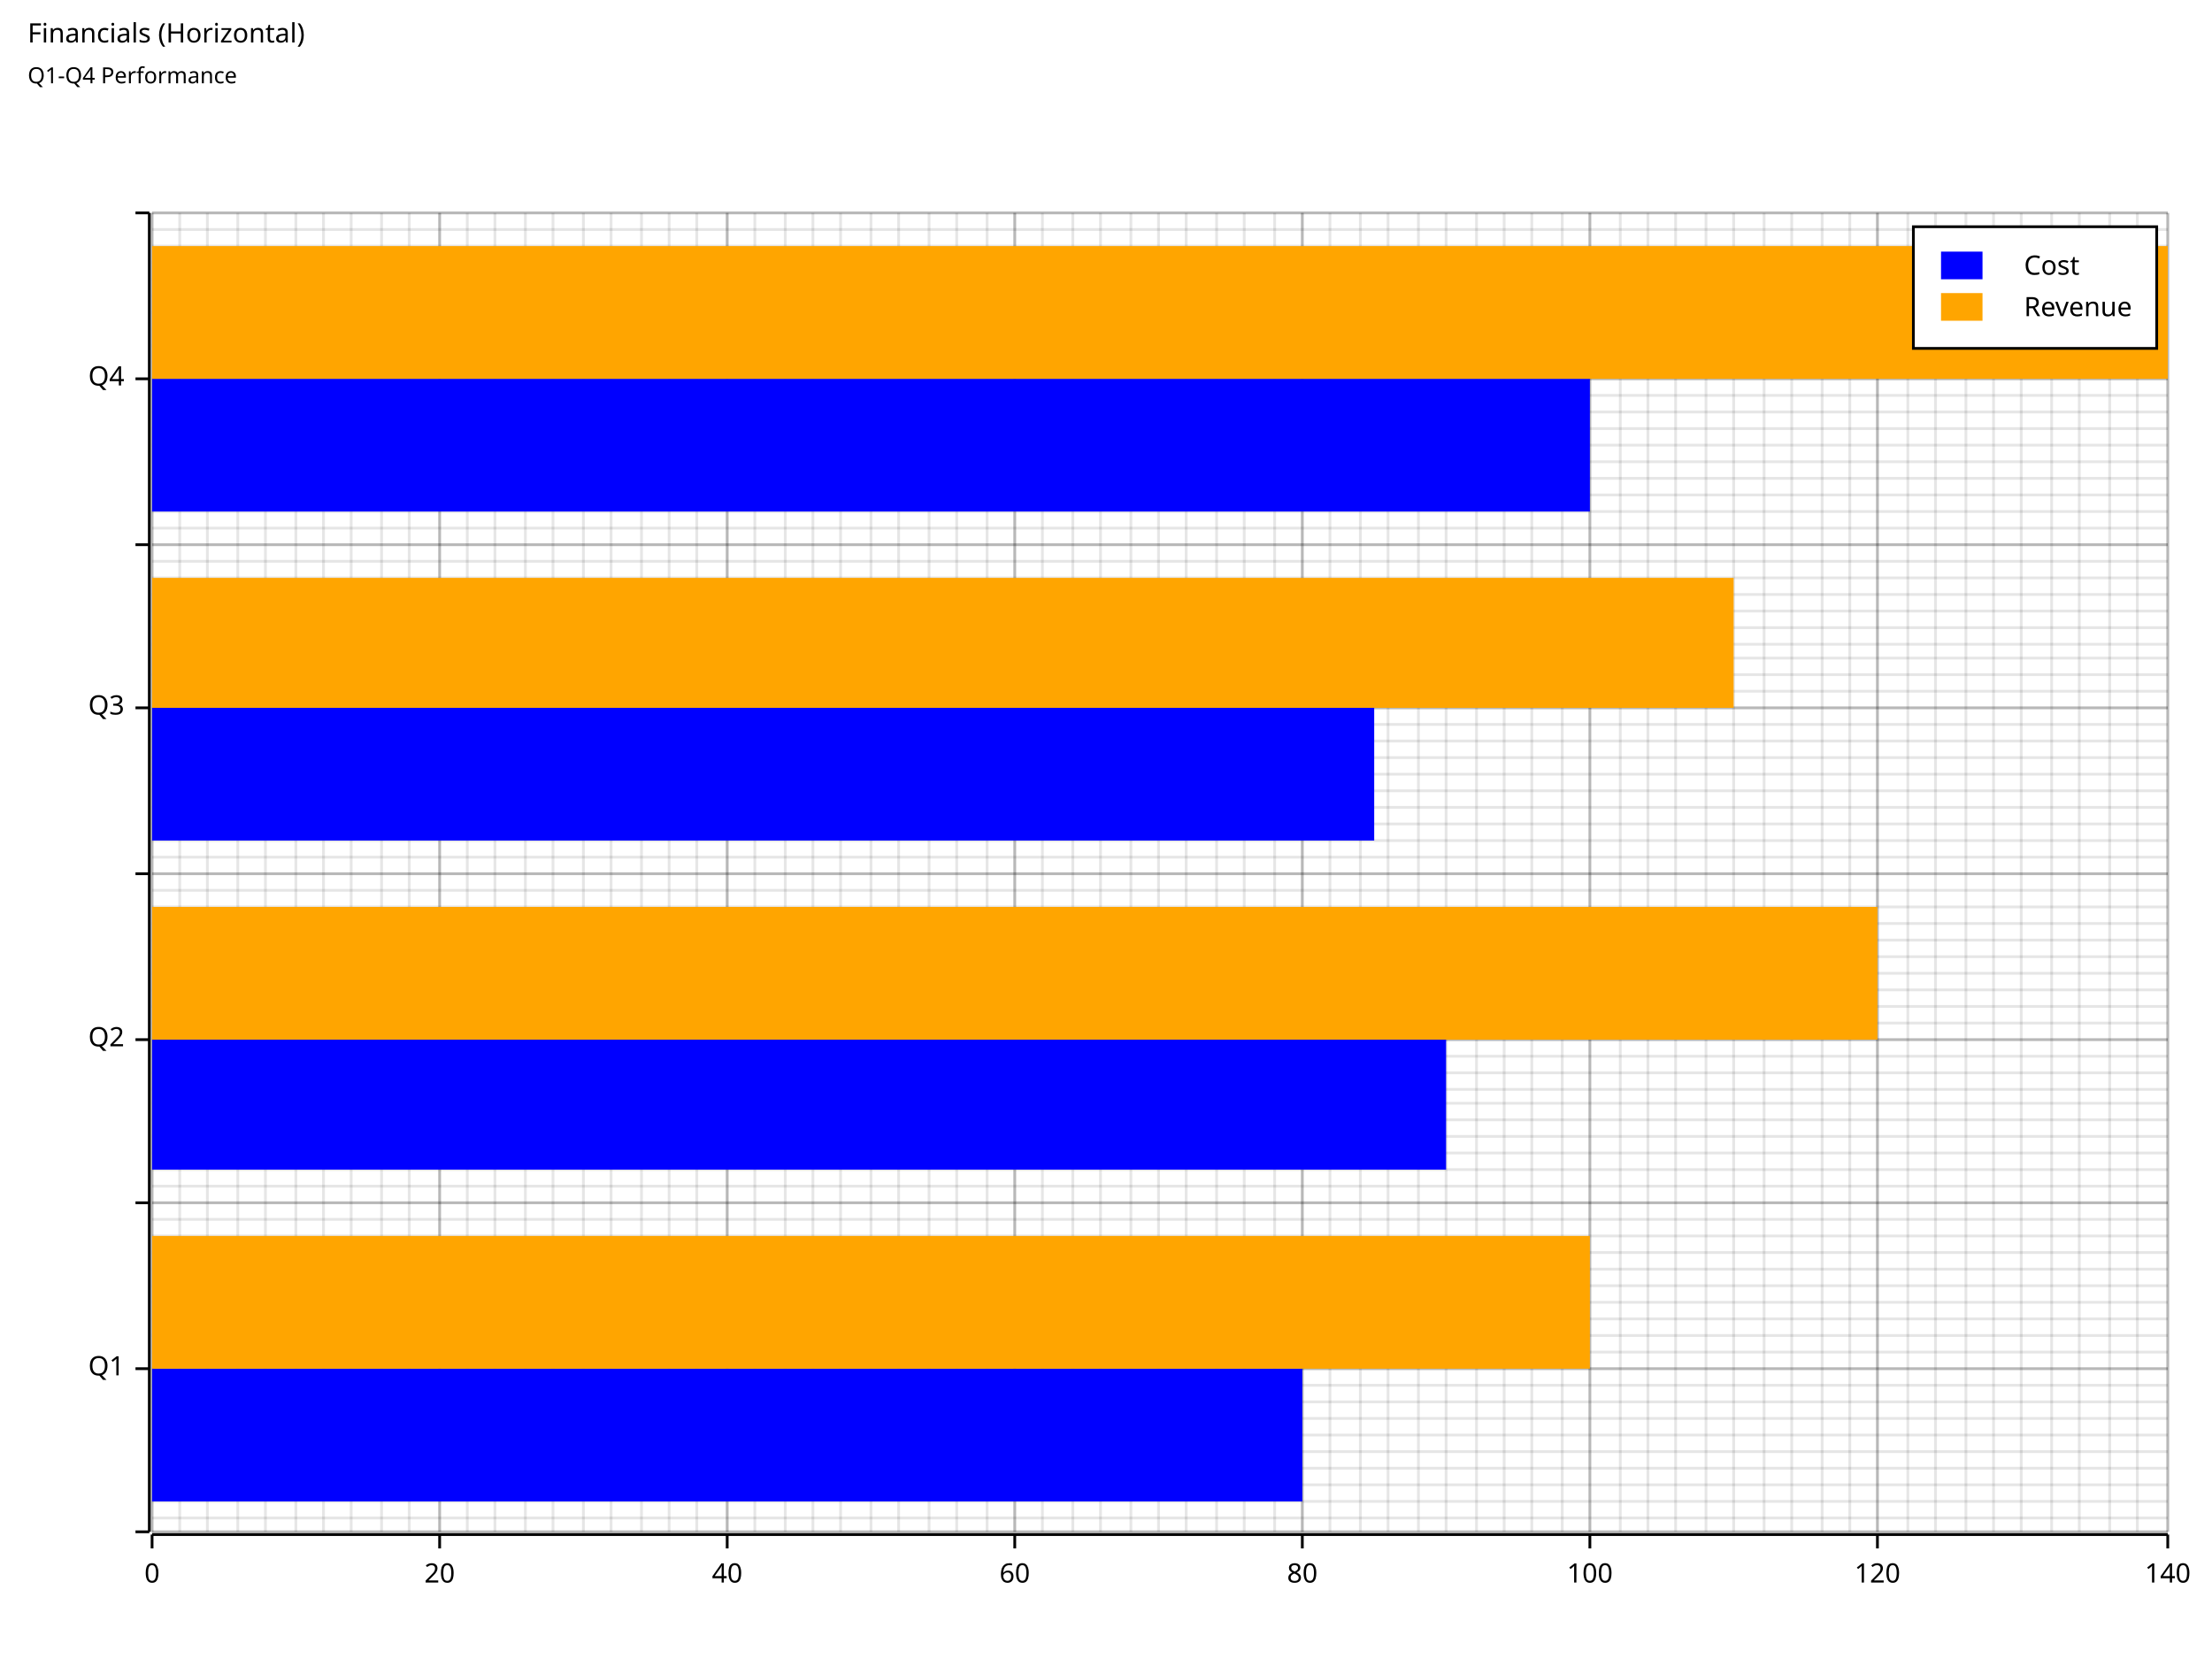
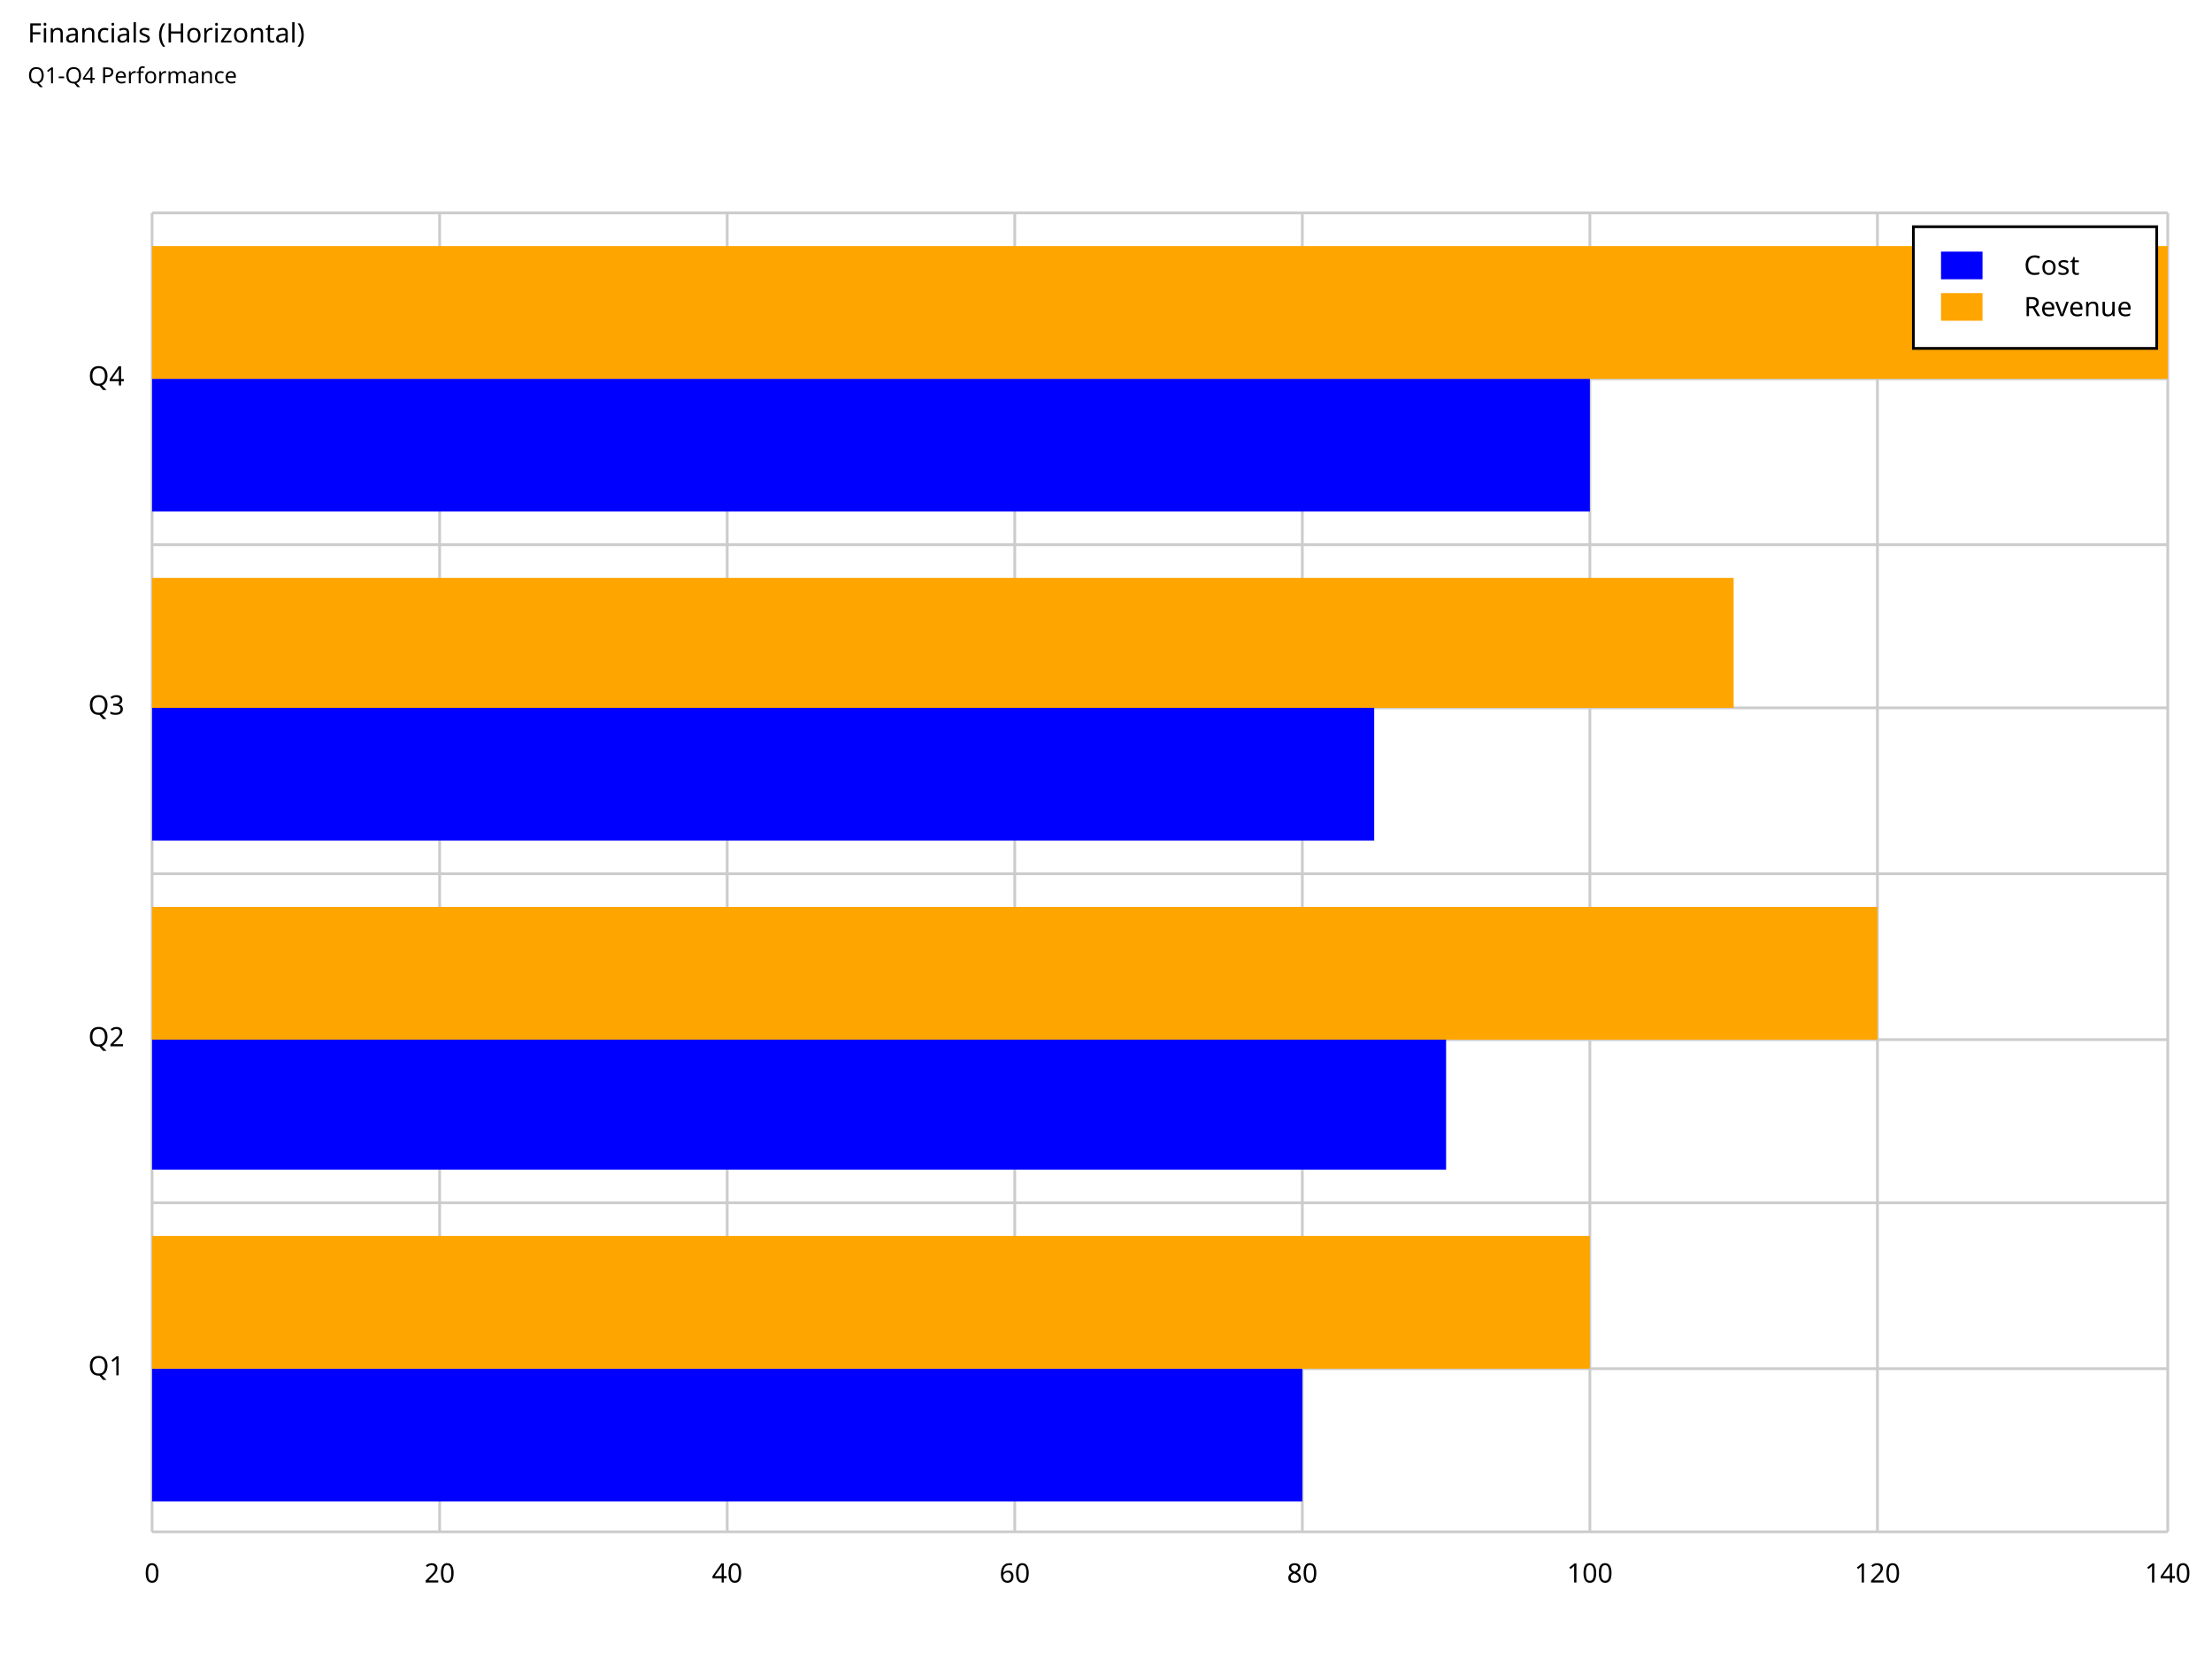
<svg xmlns="http://www.w3.org/2000/svg" width="800" height="600" viewBox="0 0 800 600">
  <rect x="0" y="0" width="800" height="600" opacity="1" fill="#FFFFFF" stroke="none" />
  <text x="10" y="8" dy="0.76em" text-anchor="start" font-family="sans-serif" font-size="9.677" opacity="1" fill="#000000">
Financials (Horizontal)
</text>
  <text x="10" y="24" dy="0.76em" text-anchor="start" font-family="sans-serif" font-size="8.065" opacity="1" fill="#000000">
Q1-Q4 Performance
</text>
  <text x="400" y="60" dy="0.76em" text-anchor="middle" font-family="sans-serif" font-size="12.097" opacity="1" fill="#000000">

</text>
-   <line opacity="0.1" stroke="#000000" stroke-width="1" x1="55" y1="554" x2="55" y2="77" />
-   <line opacity="0.1" stroke="#000000" stroke-width="1" x1="65" y1="554" x2="65" y2="77" />
-   <line opacity="0.1" stroke="#000000" stroke-width="1" x1="75" y1="554" x2="75" y2="77" />
-   <line opacity="0.1" stroke="#000000" stroke-width="1" x1="86" y1="554" x2="86" y2="77" />
-   <line opacity="0.1" stroke="#000000" stroke-width="1" x1="96" y1="554" x2="96" y2="77" />
-   <line opacity="0.1" stroke="#000000" stroke-width="1" x1="107" y1="554" x2="107" y2="77" />
-   <line opacity="0.1" stroke="#000000" stroke-width="1" x1="117" y1="554" x2="117" y2="77" />
-   <line opacity="0.1" stroke="#000000" stroke-width="1" x1="127" y1="554" x2="127" y2="77" />
-   <line opacity="0.1" stroke="#000000" stroke-width="1" x1="138" y1="554" x2="138" y2="77" />
-   <line opacity="0.1" stroke="#000000" stroke-width="1" x1="148" y1="554" x2="148" y2="77" />
-   <line opacity="0.1" stroke="#000000" stroke-width="1" x1="159" y1="554" x2="159" y2="77" />
-   <line opacity="0.1" stroke="#000000" stroke-width="1" x1="169" y1="554" x2="169" y2="77" />
-   <line opacity="0.1" stroke="#000000" stroke-width="1" x1="179" y1="554" x2="179" y2="77" />
-   <line opacity="0.1" stroke="#000000" stroke-width="1" x1="190" y1="554" x2="190" y2="77" />
-   <line opacity="0.1" stroke="#000000" stroke-width="1" x1="200" y1="554" x2="200" y2="77" />
-   <line opacity="0.1" stroke="#000000" stroke-width="1" x1="211" y1="554" x2="211" y2="77" />
-   <line opacity="0.1" stroke="#000000" stroke-width="1" x1="221" y1="554" x2="221" y2="77" />
-   <line opacity="0.1" stroke="#000000" stroke-width="1" x1="232" y1="554" x2="232" y2="77" />
-   <line opacity="0.1" stroke="#000000" stroke-width="1" x1="242" y1="554" x2="242" y2="77" />
-   <line opacity="0.1" stroke="#000000" stroke-width="1" x1="252" y1="554" x2="252" y2="77" />
-   <line opacity="0.1" stroke="#000000" stroke-width="1" x1="263" y1="554" x2="263" y2="77" />
-   <line opacity="0.1" stroke="#000000" stroke-width="1" x1="273" y1="554" x2="273" y2="77" />
-   <line opacity="0.1" stroke="#000000" stroke-width="1" x1="284" y1="554" x2="284" y2="77" />
-   <line opacity="0.1" stroke="#000000" stroke-width="1" x1="294" y1="554" x2="294" y2="77" />
-   <line opacity="0.1" stroke="#000000" stroke-width="1" x1="304" y1="554" x2="304" y2="77" />
-   <line opacity="0.1" stroke="#000000" stroke-width="1" x1="315" y1="554" x2="315" y2="77" />
-   <line opacity="0.1" stroke="#000000" stroke-width="1" x1="325" y1="554" x2="325" y2="77" />
-   <line opacity="0.1" stroke="#000000" stroke-width="1" x1="336" y1="554" x2="336" y2="77" />
-   <line opacity="0.1" stroke="#000000" stroke-width="1" x1="346" y1="554" x2="346" y2="77" />
-   <line opacity="0.1" stroke="#000000" stroke-width="1" x1="357" y1="554" x2="357" y2="77" />
-   <line opacity="0.1" stroke="#000000" stroke-width="1" x1="367" y1="554" x2="367" y2="77" />
-   <line opacity="0.1" stroke="#000000" stroke-width="1" x1="377" y1="554" x2="377" y2="77" />
-   <line opacity="0.1" stroke="#000000" stroke-width="1" x1="388" y1="554" x2="388" y2="77" />
-   <line opacity="0.1" stroke="#000000" stroke-width="1" x1="398" y1="554" x2="398" y2="77" />
-   <line opacity="0.1" stroke="#000000" stroke-width="1" x1="409" y1="554" x2="409" y2="77" />
-   <line opacity="0.1" stroke="#000000" stroke-width="1" x1="419" y1="554" x2="419" y2="77" />
-   <line opacity="0.1" stroke="#000000" stroke-width="1" x1="429" y1="554" x2="429" y2="77" />
-   <line opacity="0.1" stroke="#000000" stroke-width="1" x1="440" y1="554" x2="440" y2="77" />
-   <line opacity="0.1" stroke="#000000" stroke-width="1" x1="450" y1="554" x2="450" y2="77" />
-   <line opacity="0.1" stroke="#000000" stroke-width="1" x1="461" y1="554" x2="461" y2="77" />
-   <line opacity="0.1" stroke="#000000" stroke-width="1" x1="471" y1="554" x2="471" y2="77" />
-   <line opacity="0.1" stroke="#000000" stroke-width="1" x1="481" y1="554" x2="481" y2="77" />
-   <line opacity="0.1" stroke="#000000" stroke-width="1" x1="492" y1="554" x2="492" y2="77" />
-   <line opacity="0.1" stroke="#000000" stroke-width="1" x1="502" y1="554" x2="502" y2="77" />
-   <line opacity="0.1" stroke="#000000" stroke-width="1" x1="513" y1="554" x2="513" y2="77" />
-   <line opacity="0.1" stroke="#000000" stroke-width="1" x1="523" y1="554" x2="523" y2="77" />
-   <line opacity="0.1" stroke="#000000" stroke-width="1" x1="534" y1="554" x2="534" y2="77" />
-   <line opacity="0.1" stroke="#000000" stroke-width="1" x1="544" y1="554" x2="544" y2="77" />
-   <line opacity="0.1" stroke="#000000" stroke-width="1" x1="554" y1="554" x2="554" y2="77" />
-   <line opacity="0.1" stroke="#000000" stroke-width="1" x1="565" y1="554" x2="565" y2="77" />
-   <line opacity="0.1" stroke="#000000" stroke-width="1" x1="575" y1="554" x2="575" y2="77" />
-   <line opacity="0.1" stroke="#000000" stroke-width="1" x1="586" y1="554" x2="586" y2="77" />
-   <line opacity="0.1" stroke="#000000" stroke-width="1" x1="596" y1="554" x2="596" y2="77" />
-   <line opacity="0.1" stroke="#000000" stroke-width="1" x1="606" y1="554" x2="606" y2="77" />
-   <line opacity="0.1" stroke="#000000" stroke-width="1" x1="617" y1="554" x2="617" y2="77" />
-   <line opacity="0.1" stroke="#000000" stroke-width="1" x1="627" y1="554" x2="627" y2="77" />
-   <line opacity="0.1" stroke="#000000" stroke-width="1" x1="638" y1="554" x2="638" y2="77" />
-   <line opacity="0.1" stroke="#000000" stroke-width="1" x1="648" y1="554" x2="648" y2="77" />
-   <line opacity="0.1" stroke="#000000" stroke-width="1" x1="659" y1="554" x2="659" y2="77" />
-   <line opacity="0.1" stroke="#000000" stroke-width="1" x1="669" y1="554" x2="669" y2="77" />
-   <line opacity="0.1" stroke="#000000" stroke-width="1" x1="679" y1="554" x2="679" y2="77" />
-   <line opacity="0.1" stroke="#000000" stroke-width="1" x1="690" y1="554" x2="690" y2="77" />
-   <line opacity="0.1" stroke="#000000" stroke-width="1" x1="700" y1="554" x2="700" y2="77" />
-   <line opacity="0.1" stroke="#000000" stroke-width="1" x1="711" y1="554" x2="711" y2="77" />
-   <line opacity="0.1" stroke="#000000" stroke-width="1" x1="721" y1="554" x2="721" y2="77" />
-   <line opacity="0.1" stroke="#000000" stroke-width="1" x1="731" y1="554" x2="731" y2="77" />
-   <line opacity="0.1" stroke="#000000" stroke-width="1" x1="742" y1="554" x2="742" y2="77" />
-   <line opacity="0.1" stroke="#000000" stroke-width="1" x1="752" y1="554" x2="752" y2="77" />
-   <line opacity="0.1" stroke="#000000" stroke-width="1" x1="763" y1="554" x2="763" y2="77" />
-   <line opacity="0.1" stroke="#000000" stroke-width="1" x1="773" y1="554" x2="773" y2="77" />
-   <line opacity="0.1" stroke="#000000" stroke-width="1" x1="784" y1="554" x2="784" y2="77" />
-   <line opacity="0.1" stroke="#000000" stroke-width="1" x1="55" y1="554" x2="784" y2="554" />
-   <line opacity="0.1" stroke="#000000" stroke-width="1" x1="55" y1="549" x2="784" y2="549" />
-   <line opacity="0.1" stroke="#000000" stroke-width="1" x1="55" y1="543" x2="784" y2="543" />
-   <line opacity="0.1" stroke="#000000" stroke-width="1" x1="55" y1="537" x2="784" y2="537" />
-   <line opacity="0.1" stroke="#000000" stroke-width="1" x1="55" y1="531" x2="784" y2="531" />
-   <line opacity="0.1" stroke="#000000" stroke-width="1" x1="55" y1="525" x2="784" y2="525" />
-   <line opacity="0.1" stroke="#000000" stroke-width="1" x1="55" y1="519" x2="784" y2="519" />
-   <line opacity="0.1" stroke="#000000" stroke-width="1" x1="55" y1="513" x2="784" y2="513" />
-   <line opacity="0.1" stroke="#000000" stroke-width="1" x1="55" y1="507" x2="784" y2="507" />
-   <line opacity="0.1" stroke="#000000" stroke-width="1" x1="55" y1="501" x2="784" y2="501" />
-   <line opacity="0.1" stroke="#000000" stroke-width="1" x1="55" y1="495" x2="784" y2="495" />
-   <line opacity="0.1" stroke="#000000" stroke-width="1" x1="55" y1="489" x2="784" y2="489" />
-   <line opacity="0.1" stroke="#000000" stroke-width="1" x1="55" y1="483" x2="784" y2="483" />
-   <line opacity="0.1" stroke="#000000" stroke-width="1" x1="55" y1="477" x2="784" y2="477" />
-   <line opacity="0.1" stroke="#000000" stroke-width="1" x1="55" y1="471" x2="784" y2="471" />
-   <line opacity="0.1" stroke="#000000" stroke-width="1" x1="55" y1="465" x2="784" y2="465" />
-   <line opacity="0.1" stroke="#000000" stroke-width="1" x1="55" y1="459" x2="784" y2="459" />
-   <line opacity="0.1" stroke="#000000" stroke-width="1" x1="55" y1="453" x2="784" y2="453" />
-   <line opacity="0.1" stroke="#000000" stroke-width="1" x1="55" y1="447" x2="784" y2="447" />
-   <line opacity="0.1" stroke="#000000" stroke-width="1" x1="55" y1="441" x2="784" y2="441" />
-   <line opacity="0.1" stroke="#000000" stroke-width="1" x1="55" y1="435" x2="784" y2="435" />
-   <line opacity="0.1" stroke="#000000" stroke-width="1" x1="55" y1="429" x2="784" y2="429" />
-   <line opacity="0.1" stroke="#000000" stroke-width="1" x1="55" y1="423" x2="784" y2="423" />
-   <line opacity="0.1" stroke="#000000" stroke-width="1" x1="55" y1="417" x2="784" y2="417" />
-   <line opacity="0.1" stroke="#000000" stroke-width="1" x1="55" y1="411" x2="784" y2="411" />
-   <line opacity="0.1" stroke="#000000" stroke-width="1" x1="55" y1="405" x2="784" y2="405" />
-   <line opacity="0.1" stroke="#000000" stroke-width="1" x1="55" y1="399" x2="784" y2="399" />
-   <line opacity="0.1" stroke="#000000" stroke-width="1" x1="55" y1="394" x2="784" y2="394" />
-   <line opacity="0.1" stroke="#000000" stroke-width="1" x1="55" y1="388" x2="784" y2="388" />
-   <line opacity="0.1" stroke="#000000" stroke-width="1" x1="55" y1="382" x2="784" y2="382" />
-   <line opacity="0.1" stroke="#000000" stroke-width="1" x1="55" y1="376" x2="784" y2="376" />
-   <line opacity="0.1" stroke="#000000" stroke-width="1" x1="55" y1="370" x2="784" y2="370" />
-   <line opacity="0.1" stroke="#000000" stroke-width="1" x1="55" y1="364" x2="784" y2="364" />
-   <line opacity="0.1" stroke="#000000" stroke-width="1" x1="55" y1="358" x2="784" y2="358" />
-   <line opacity="0.1" stroke="#000000" stroke-width="1" x1="55" y1="352" x2="784" y2="352" />
-   <line opacity="0.1" stroke="#000000" stroke-width="1" x1="55" y1="346" x2="784" y2="346" />
-   <line opacity="0.1" stroke="#000000" stroke-width="1" x1="55" y1="340" x2="784" y2="340" />
-   <line opacity="0.1" stroke="#000000" stroke-width="1" x1="55" y1="334" x2="784" y2="334" />
-   <line opacity="0.1" stroke="#000000" stroke-width="1" x1="55" y1="328" x2="784" y2="328" />
-   <line opacity="0.1" stroke="#000000" stroke-width="1" x1="55" y1="322" x2="784" y2="322" />
-   <line opacity="0.1" stroke="#000000" stroke-width="1" x1="55" y1="316" x2="784" y2="316" />
-   <line opacity="0.1" stroke="#000000" stroke-width="1" x1="55" y1="310" x2="784" y2="310" />
-   <line opacity="0.1" stroke="#000000" stroke-width="1" x1="55" y1="304" x2="784" y2="304" />
-   <line opacity="0.1" stroke="#000000" stroke-width="1" x1="55" y1="298" x2="784" y2="298" />
-   <line opacity="0.1" stroke="#000000" stroke-width="1" x1="55" y1="292" x2="784" y2="292" />
-   <line opacity="0.1" stroke="#000000" stroke-width="1" x1="55" y1="286" x2="784" y2="286" />
-   <line opacity="0.1" stroke="#000000" stroke-width="1" x1="55" y1="280" x2="784" y2="280" />
-   <line opacity="0.1" stroke="#000000" stroke-width="1" x1="55" y1="274" x2="784" y2="274" />
-   <line opacity="0.1" stroke="#000000" stroke-width="1" x1="55" y1="268" x2="784" y2="268" />
-   <line opacity="0.1" stroke="#000000" stroke-width="1" x1="55" y1="262" x2="784" y2="262" />
-   <line opacity="0.1" stroke="#000000" stroke-width="1" x1="55" y1="256" x2="784" y2="256" />
-   <line opacity="0.1" stroke="#000000" stroke-width="1" x1="55" y1="250" x2="784" y2="250" />
-   <line opacity="0.1" stroke="#000000" stroke-width="1" x1="55" y1="244" x2="784" y2="244" />
-   <line opacity="0.1" stroke="#000000" stroke-width="1" x1="55" y1="238" x2="784" y2="238" />
-   <line opacity="0.1" stroke="#000000" stroke-width="1" x1="55" y1="233" x2="784" y2="233" />
-   <line opacity="0.1" stroke="#000000" stroke-width="1" x1="55" y1="227" x2="784" y2="227" />
-   <line opacity="0.1" stroke="#000000" stroke-width="1" x1="55" y1="221" x2="784" y2="221" />
-   <line opacity="0.1" stroke="#000000" stroke-width="1" x1="55" y1="215" x2="784" y2="215" />
-   <line opacity="0.1" stroke="#000000" stroke-width="1" x1="55" y1="209" x2="784" y2="209" />
-   <line opacity="0.1" stroke="#000000" stroke-width="1" x1="55" y1="203" x2="784" y2="203" />
-   <line opacity="0.1" stroke="#000000" stroke-width="1" x1="55" y1="197" x2="784" y2="197" />
-   <line opacity="0.1" stroke="#000000" stroke-width="1" x1="55" y1="191" x2="784" y2="191" />
-   <line opacity="0.1" stroke="#000000" stroke-width="1" x1="55" y1="185" x2="784" y2="185" />
-   <line opacity="0.1" stroke="#000000" stroke-width="1" x1="55" y1="179" x2="784" y2="179" />
-   <line opacity="0.1" stroke="#000000" stroke-width="1" x1="55" y1="173" x2="784" y2="173" />
-   <line opacity="0.1" stroke="#000000" stroke-width="1" x1="55" y1="167" x2="784" y2="167" />
-   <line opacity="0.1" stroke="#000000" stroke-width="1" x1="55" y1="161" x2="784" y2="161" />
-   <line opacity="0.1" stroke="#000000" stroke-width="1" x1="55" y1="155" x2="784" y2="155" />
-   <line opacity="0.1" stroke="#000000" stroke-width="1" x1="55" y1="149" x2="784" y2="149" />
-   <line opacity="0.1" stroke="#000000" stroke-width="1" x1="55" y1="143" x2="784" y2="143" />
-   <line opacity="0.1" stroke="#000000" stroke-width="1" x1="55" y1="137" x2="784" y2="137" />
-   <line opacity="0.1" stroke="#000000" stroke-width="1" x1="55" y1="131" x2="784" y2="131" />
-   <line opacity="0.1" stroke="#000000" stroke-width="1" x1="55" y1="125" x2="784" y2="125" />
-   <line opacity="0.1" stroke="#000000" stroke-width="1" x1="55" y1="119" x2="784" y2="119" />
-   <line opacity="0.1" stroke="#000000" stroke-width="1" x1="55" y1="113" x2="784" y2="113" />
-   <line opacity="0.1" stroke="#000000" stroke-width="1" x1="55" y1="107" x2="784" y2="107" />
-   <line opacity="0.1" stroke="#000000" stroke-width="1" x1="55" y1="101" x2="784" y2="101" />
-   <line opacity="0.1" stroke="#000000" stroke-width="1" x1="55" y1="95" x2="784" y2="95" />
-   <line opacity="0.1" stroke="#000000" stroke-width="1" x1="55" y1="89" x2="784" y2="89" />
-   <line opacity="0.1" stroke="#000000" stroke-width="1" x1="55" y1="83" x2="784" y2="83" />
-   <line opacity="0.1" stroke="#000000" stroke-width="1" x1="55" y1="77" x2="784" y2="77" />
-   <line opacity="0.2" stroke="#000000" stroke-width="1" x1="55" y1="554" x2="55" y2="77" />
-   <line opacity="0.2" stroke="#000000" stroke-width="1" x1="159" y1="554" x2="159" y2="77" />
-   <line opacity="0.2" stroke="#000000" stroke-width="1" x1="263" y1="554" x2="263" y2="77" />
-   <line opacity="0.2" stroke="#000000" stroke-width="1" x1="367" y1="554" x2="367" y2="77" />
-   <line opacity="0.2" stroke="#000000" stroke-width="1" x1="471" y1="554" x2="471" y2="77" />
-   <line opacity="0.2" stroke="#000000" stroke-width="1" x1="575" y1="554" x2="575" y2="77" />
-   <line opacity="0.2" stroke="#000000" stroke-width="1" x1="679" y1="554" x2="679" y2="77" />
-   <line opacity="0.2" stroke="#000000" stroke-width="1" x1="784" y1="554" x2="784" y2="77" />
-   <line opacity="0.2" stroke="#000000" stroke-width="1" x1="55" y1="554" x2="784" y2="554" />
-   <line opacity="0.2" stroke="#000000" stroke-width="1" x1="55" y1="495" x2="784" y2="495" />
-   <line opacity="0.2" stroke="#000000" stroke-width="1" x1="55" y1="435" x2="784" y2="435" />
-   <line opacity="0.2" stroke="#000000" stroke-width="1" x1="55" y1="376" x2="784" y2="376" />
-   <line opacity="0.2" stroke="#000000" stroke-width="1" x1="55" y1="316" x2="784" y2="316" />
-   <line opacity="0.2" stroke="#000000" stroke-width="1" x1="55" y1="256" x2="784" y2="256" />
-   <line opacity="0.2" stroke="#000000" stroke-width="1" x1="55" y1="197" x2="784" y2="197" />
-   <line opacity="0.2" stroke="#000000" stroke-width="1" x1="55" y1="137" x2="784" y2="137" />
-   <line opacity="0.2" stroke="#000000" stroke-width="1" x1="55" y1="77" x2="784" y2="77" />
-   <polyline fill="none" opacity="1" stroke="#000000" stroke-width="1" points="54,77 54,554 " />
+   <line opacity="1" stroke="#CCCCCC" stroke-width="1" x1="55" y1="554" x2="55" y2="77" />
+   <line opacity="1" stroke="#CCCCCC" stroke-width="1" x1="159" y1="554" x2="159" y2="77" />
+   <line opacity="1" stroke="#CCCCCC" stroke-width="1" x1="263" y1="554" x2="263" y2="77" />
+   <line opacity="1" stroke="#CCCCCC" stroke-width="1" x1="367" y1="554" x2="367" y2="77" />
+   <line opacity="1" stroke="#CCCCCC" stroke-width="1" x1="471" y1="554" x2="471" y2="77" />
+   <line opacity="1" stroke="#CCCCCC" stroke-width="1" x1="575" y1="554" x2="575" y2="77" />
+   <line opacity="1" stroke="#CCCCCC" stroke-width="1" x1="679" y1="554" x2="679" y2="77" />
+   <line opacity="1" stroke="#CCCCCC" stroke-width="1" x1="784" y1="554" x2="784" y2="77" />
+   <line opacity="1" stroke="#CCCCCC" stroke-width="1" x1="55" y1="554" x2="784" y2="554" />
+   <line opacity="1" stroke="#CCCCCC" stroke-width="1" x1="55" y1="495" x2="784" y2="495" />
+   <line opacity="1" stroke="#CCCCCC" stroke-width="1" x1="55" y1="435" x2="784" y2="435" />
+   <line opacity="1" stroke="#CCCCCC" stroke-width="1" x1="55" y1="376" x2="784" y2="376" />
+   <line opacity="1" stroke="#CCCCCC" stroke-width="1" x1="55" y1="316" x2="784" y2="316" />
+   <line opacity="1" stroke="#CCCCCC" stroke-width="1" x1="55" y1="256" x2="784" y2="256" />
+   <line opacity="1" stroke="#CCCCCC" stroke-width="1" x1="55" y1="197" x2="784" y2="197" />
+   <line opacity="1" stroke="#CCCCCC" stroke-width="1" x1="55" y1="137" x2="784" y2="137" />
+   <line opacity="1" stroke="#CCCCCC" stroke-width="1" x1="55" y1="77" x2="784" y2="77" />
+   <polyline fill="none" opacity="1" stroke="#FFFFFF" stroke-width="0" points="54,77 54,554 " />
  <text x="45" y="554" dy="0.5ex" text-anchor="end" font-family="sans-serif" font-size="9.677" opacity="1" fill="#000000">

</text>
-   <polyline fill="none" opacity="1" stroke="#000000" stroke-width="1" points="49,554 54,554 " />
+   <polyline fill="none" opacity="1" stroke="#FFFFFF" stroke-width="0" points="49,554 54,554 " />
  <text x="45" y="495" dy="0.5ex" text-anchor="end" font-family="sans-serif" font-size="9.677" opacity="1" fill="#000000">
Q1
</text>
-   <polyline fill="none" opacity="1" stroke="#000000" stroke-width="1" points="49,495 54,495 " />
+   <polyline fill="none" opacity="1" stroke="#FFFFFF" stroke-width="0" points="49,495 54,495 " />
  <text x="45" y="435" dy="0.5ex" text-anchor="end" font-family="sans-serif" font-size="9.677" opacity="1" fill="#000000">

</text>
-   <polyline fill="none" opacity="1" stroke="#000000" stroke-width="1" points="49,435 54,435 " />
+   <polyline fill="none" opacity="1" stroke="#FFFFFF" stroke-width="0" points="49,435 54,435 " />
  <text x="45" y="376" dy="0.5ex" text-anchor="end" font-family="sans-serif" font-size="9.677" opacity="1" fill="#000000">
Q2
</text>
-   <polyline fill="none" opacity="1" stroke="#000000" stroke-width="1" points="49,376 54,376 " />
+   <polyline fill="none" opacity="1" stroke="#FFFFFF" stroke-width="0" points="49,376 54,376 " />
  <text x="45" y="316" dy="0.5ex" text-anchor="end" font-family="sans-serif" font-size="9.677" opacity="1" fill="#000000">

</text>
-   <polyline fill="none" opacity="1" stroke="#000000" stroke-width="1" points="49,316 54,316 " />
+   <polyline fill="none" opacity="1" stroke="#FFFFFF" stroke-width="0" points="49,316 54,316 " />
  <text x="45" y="256" dy="0.5ex" text-anchor="end" font-family="sans-serif" font-size="9.677" opacity="1" fill="#000000">
Q3
</text>
-   <polyline fill="none" opacity="1" stroke="#000000" stroke-width="1" points="49,256 54,256 " />
+   <polyline fill="none" opacity="1" stroke="#FFFFFF" stroke-width="0" points="49,256 54,256 " />
  <text x="45" y="197" dy="0.5ex" text-anchor="end" font-family="sans-serif" font-size="9.677" opacity="1" fill="#000000">

</text>
-   <polyline fill="none" opacity="1" stroke="#000000" stroke-width="1" points="49,197 54,197 " />
+   <polyline fill="none" opacity="1" stroke="#FFFFFF" stroke-width="0" points="49,197 54,197 " />
  <text x="45" y="137" dy="0.5ex" text-anchor="end" font-family="sans-serif" font-size="9.677" opacity="1" fill="#000000">
Q4
</text>
-   <polyline fill="none" opacity="1" stroke="#000000" stroke-width="1" points="49,137 54,137 " />
+   <polyline fill="none" opacity="1" stroke="#FFFFFF" stroke-width="0" points="49,137 54,137 " />
  <text x="45" y="77" dy="0.5ex" text-anchor="end" font-family="sans-serif" font-size="9.677" opacity="1" fill="#000000">

</text>
-   <polyline fill="none" opacity="1" stroke="#000000" stroke-width="1" points="49,77 54,77 " />
-   <polyline fill="none" opacity="1" stroke="#000000" stroke-width="1" points="55,555 784,555 " />
+   <polyline fill="none" opacity="1" stroke="#FFFFFF" stroke-width="0" points="49,77 54,77 " />
+   <polyline fill="none" opacity="1" stroke="#FFFFFF" stroke-width="0" points="55,555 784,555 " />
  <text x="55" y="565" dy="0.76em" text-anchor="middle" font-family="sans-serif" font-size="9.677" opacity="1" fill="#000000">
0
</text>
-   <polyline fill="none" opacity="1" stroke="#000000" stroke-width="1" points="55,555 55,560 " />
+   <polyline fill="none" opacity="1" stroke="#FFFFFF" stroke-width="0" points="55,555 55,560 " />
  <text x="159" y="565" dy="0.76em" text-anchor="middle" font-family="sans-serif" font-size="9.677" opacity="1" fill="#000000">
20
</text>
-   <polyline fill="none" opacity="1" stroke="#000000" stroke-width="1" points="159,555 159,560 " />
+   <polyline fill="none" opacity="1" stroke="#FFFFFF" stroke-width="0" points="159,555 159,560 " />
  <text x="263" y="565" dy="0.76em" text-anchor="middle" font-family="sans-serif" font-size="9.677" opacity="1" fill="#000000">
40
</text>
-   <polyline fill="none" opacity="1" stroke="#000000" stroke-width="1" points="263,555 263,560 " />
+   <polyline fill="none" opacity="1" stroke="#FFFFFF" stroke-width="0" points="263,555 263,560 " />
  <text x="367" y="565" dy="0.76em" text-anchor="middle" font-family="sans-serif" font-size="9.677" opacity="1" fill="#000000">
60
</text>
-   <polyline fill="none" opacity="1" stroke="#000000" stroke-width="1" points="367,555 367,560 " />
+   <polyline fill="none" opacity="1" stroke="#FFFFFF" stroke-width="0" points="367,555 367,560 " />
  <text x="471" y="565" dy="0.76em" text-anchor="middle" font-family="sans-serif" font-size="9.677" opacity="1" fill="#000000">
80
</text>
-   <polyline fill="none" opacity="1" stroke="#000000" stroke-width="1" points="471,555 471,560 " />
+   <polyline fill="none" opacity="1" stroke="#FFFFFF" stroke-width="0" points="471,555 471,560 " />
  <text x="575" y="565" dy="0.76em" text-anchor="middle" font-family="sans-serif" font-size="9.677" opacity="1" fill="#000000">
100
</text>
-   <polyline fill="none" opacity="1" stroke="#000000" stroke-width="1" points="575,555 575,560 " />
+   <polyline fill="none" opacity="1" stroke="#FFFFFF" stroke-width="0" points="575,555 575,560 " />
  <text x="679" y="565" dy="0.76em" text-anchor="middle" font-family="sans-serif" font-size="9.677" opacity="1" fill="#000000">
120
</text>
-   <polyline fill="none" opacity="1" stroke="#000000" stroke-width="1" points="679,555 679,560 " />
+   <polyline fill="none" opacity="1" stroke="#FFFFFF" stroke-width="0" points="679,555 679,560 " />
  <text x="784" y="565" dy="0.76em" text-anchor="middle" font-family="sans-serif" font-size="9.677" opacity="1" fill="#000000">
140
</text>
-   <polyline fill="none" opacity="1" stroke="#000000" stroke-width="1" points="784,555 784,560 " />
+   <polyline fill="none" opacity="1" stroke="#FFFFFF" stroke-width="0" points="784,555 784,560 " />
  <rect x="55" y="495" width="416" height="48" opacity="1" fill="#0000FF" stroke="none" />
  <rect x="55" y="376" width="468" height="47" opacity="1" fill="#0000FF" stroke="none" />
  <rect x="55" y="256" width="442" height="48" opacity="1" fill="#0000FF" stroke="none" />
  <rect x="55" y="137" width="520" height="48" opacity="1" fill="#0000FF" stroke="none" />
  <rect x="55" y="447" width="520" height="48" opacity="1" fill="#FFA500" stroke="none" />
  <rect x="55" y="328" width="624" height="48" opacity="1" fill="#FFA500" stroke="none" />
  <rect x="55" y="209" width="572" height="47" opacity="1" fill="#FFA500" stroke="none" />
  <rect x="55" y="89" width="729" height="48" opacity="1" fill="#FFA500" stroke="none" />
  <rect x="692" y="82" width="88" height="44" opacity="1" fill="#FFFFFF" stroke="none" />
  <rect x="692" y="82" width="88" height="44" opacity="1" fill="none" stroke="#000000" />
  <text x="732" y="92" dy="0.76em" text-anchor="start" font-family="sans-serif" font-size="9.677" opacity="1" fill="#000000">
Cost
</text>
  <text x="732" y="107" dy="0.76em" text-anchor="start" font-family="sans-serif" font-size="9.677" opacity="1" fill="#000000">
Revenue
</text>
  <rect x="702" y="91" width="15" height="10" opacity="1" fill="#0000FF" stroke="none" />
  <rect x="702" y="106" width="15" height="10" opacity="1" fill="#FFA500" stroke="none" />
</svg>
